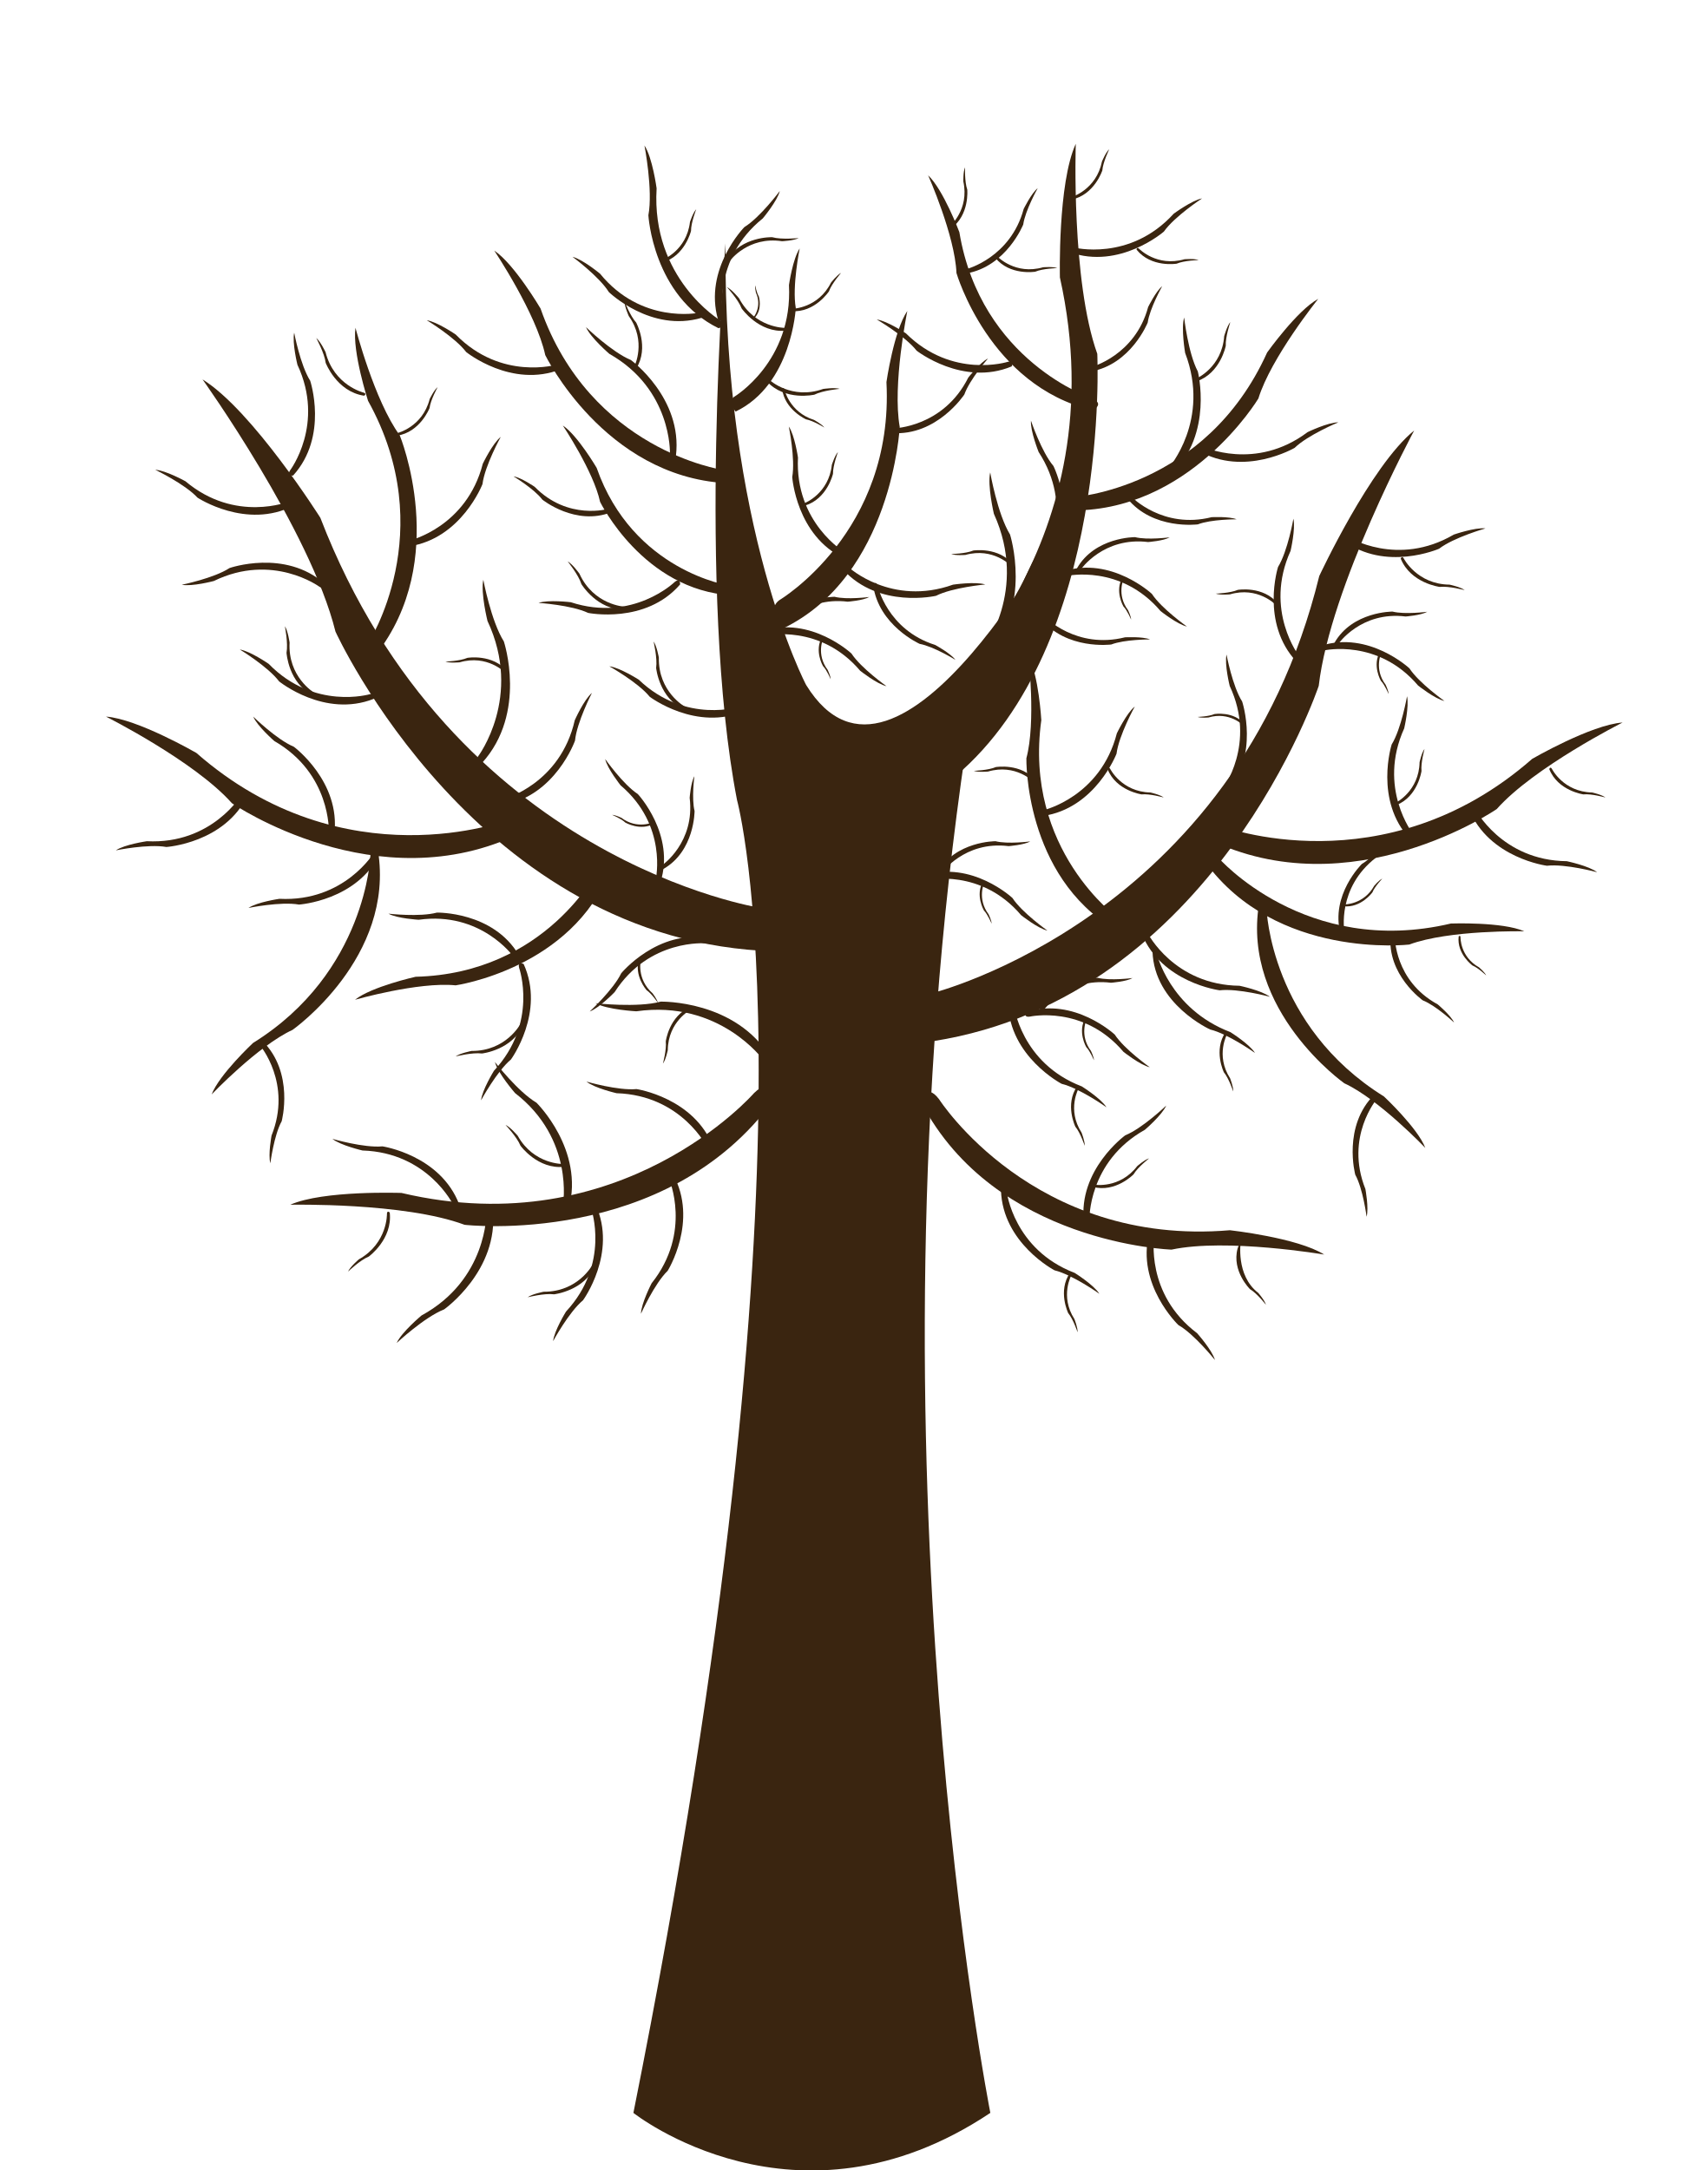
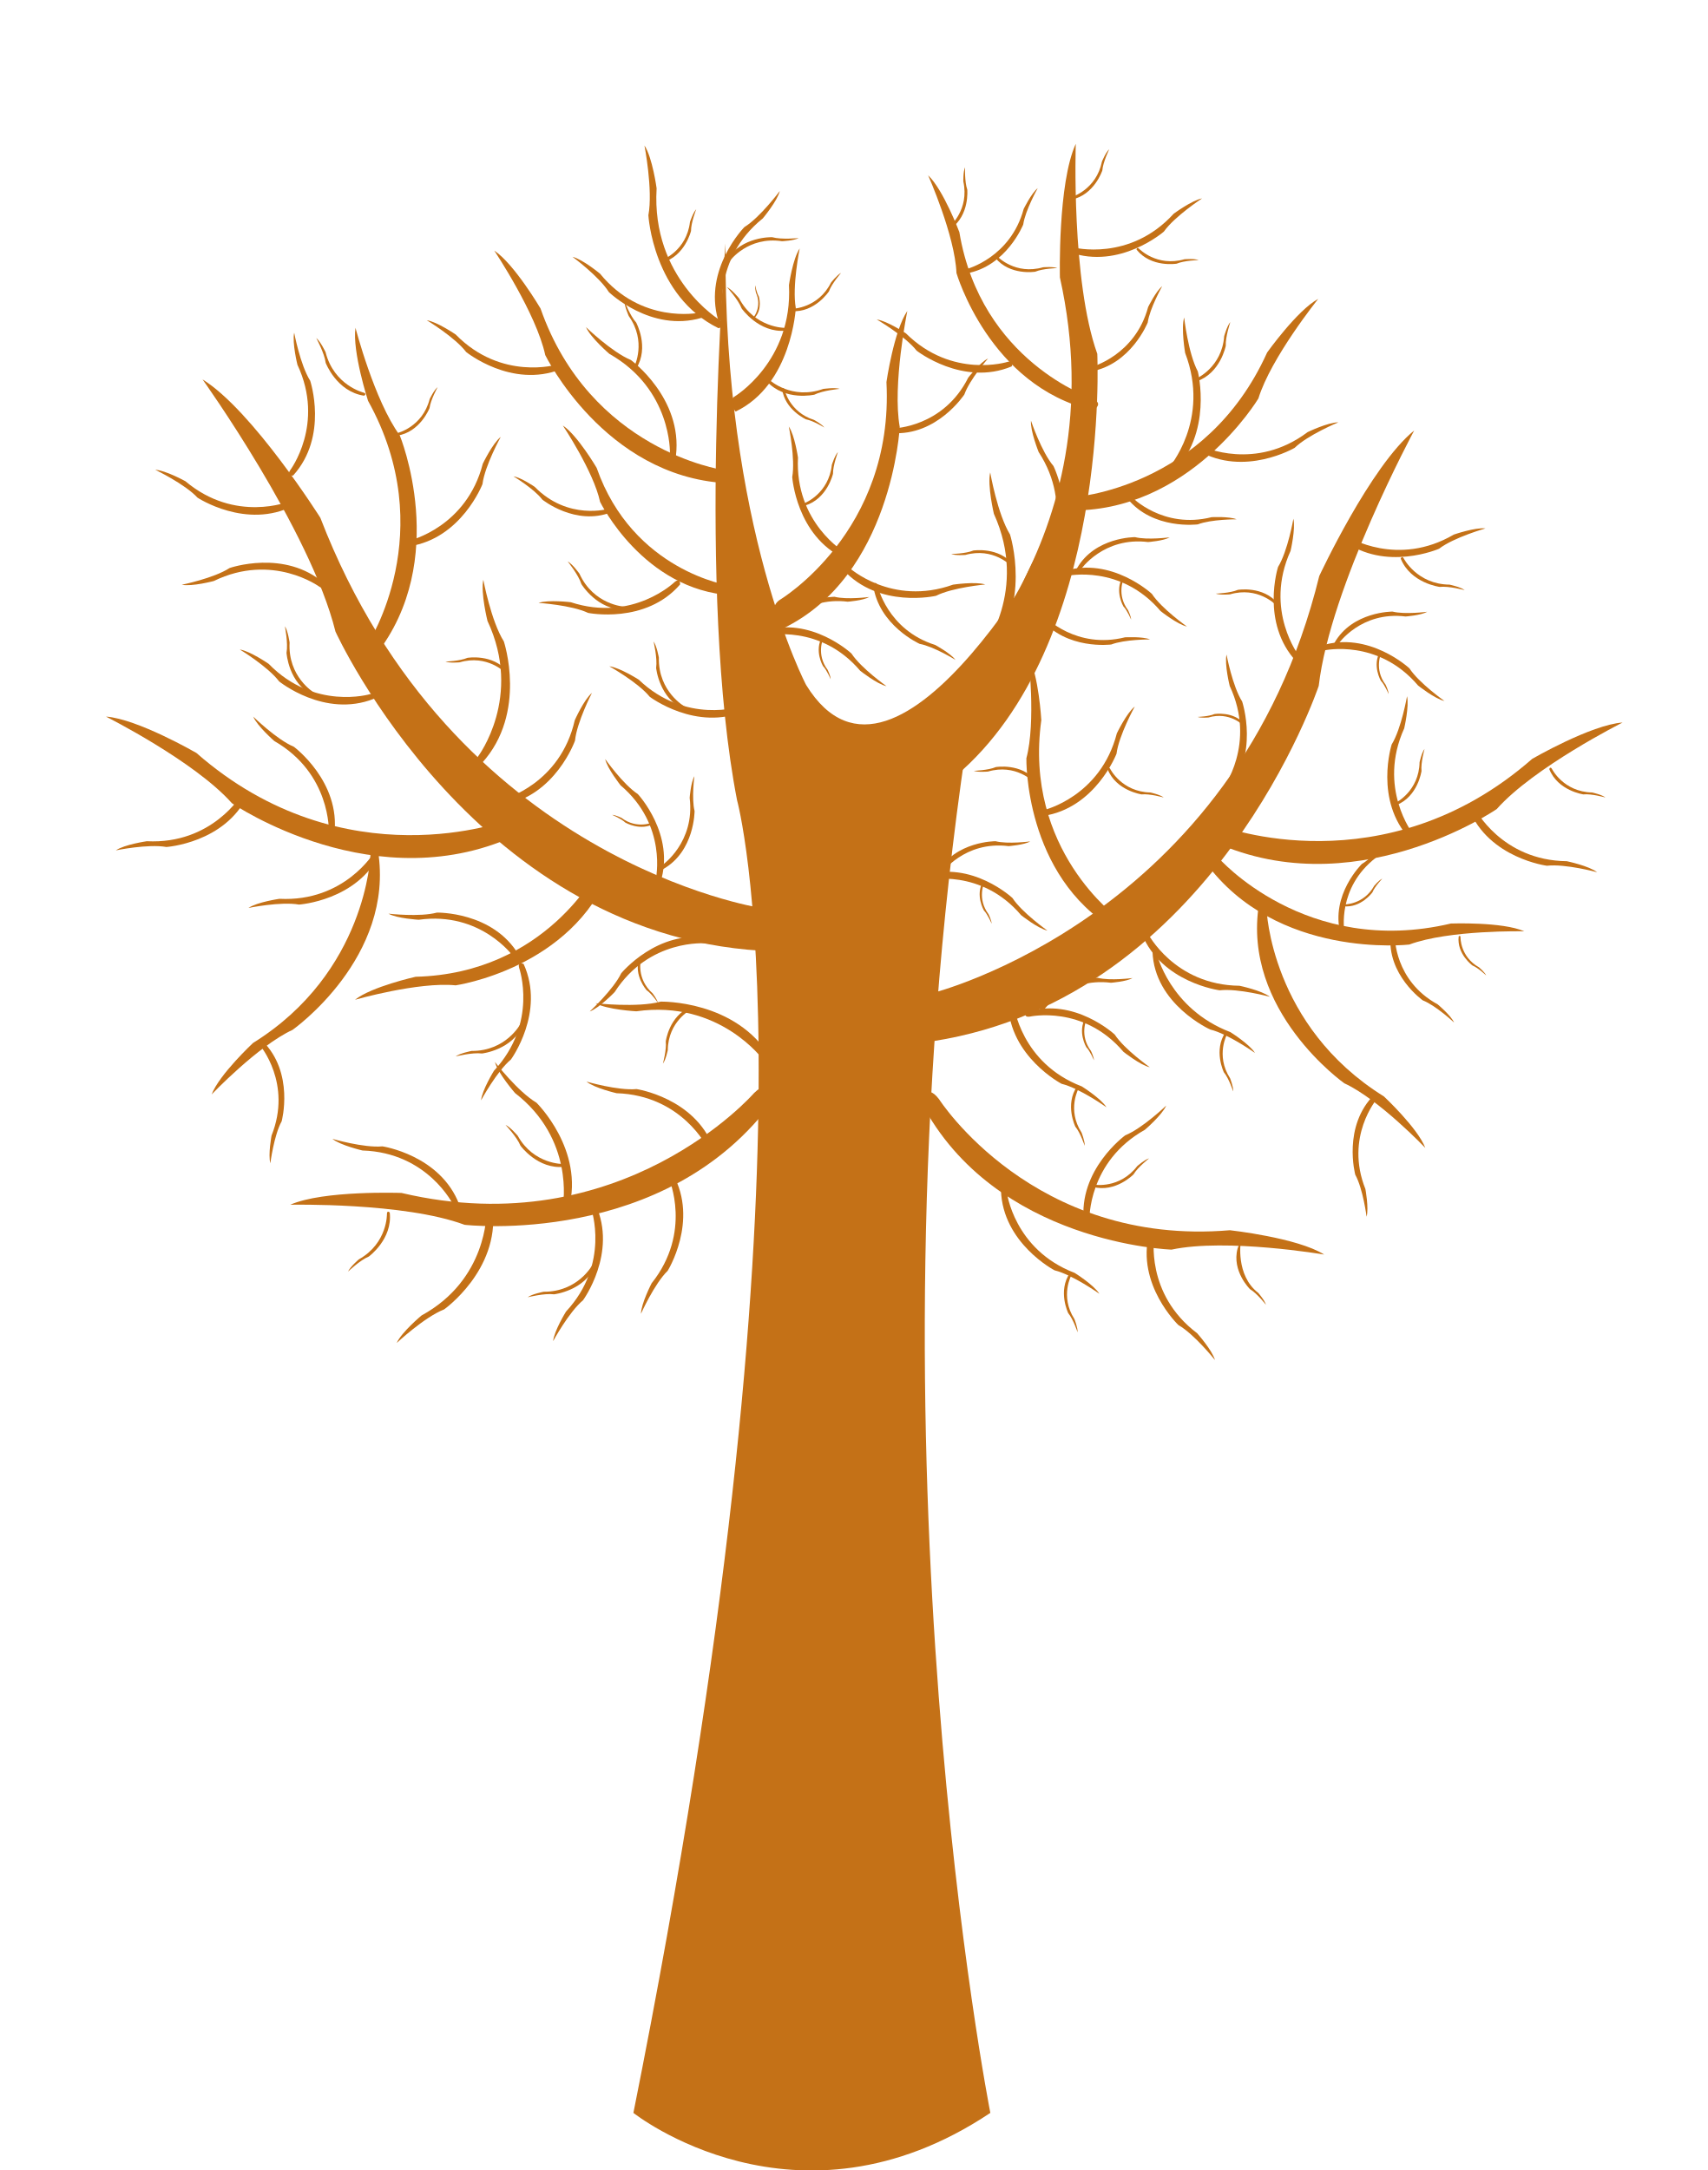
<svg xmlns="http://www.w3.org/2000/svg" width="731" height="929">
-   <path d="M333.777 256.871s49.105-29.156 45.771-93.311c0 0 3.168-21.967 8.939-30.441 0 0-6.469 31.645-3.25 49.667 0 0-3.242 63.843-50.18 86.372.001 0-7.341-7.982-1.28-12.287z" fill="#3a2510" />
-   <g fill="#3a2510">
+   <path d="M333.777 256.871s49.105-29.156 45.771-93.311c0 0 3.168-21.967 8.939-30.441 0 0-6.469 31.645-3.25 49.667 0 0-3.242 63.843-50.18 86.372.001 0-7.341-7.982-1.28-12.287z" fill="#c47117" />
+   <g fill="#c47117">
    <path d="M309.158 201.089s-56.49-8.372-77.717-69.005c0 0-11.256-19.129-19.809-24.785 0 0 17.979 26.834 21.83 44.731 0 0 25.207 51.729 77.182 54.79 0 0 5.754-4.042-1.486-5.731z" />
    <path d="M238.529 156.07s-23.83 7.138-43.409-12.856c0 0-7.975-5.465-12.394-6.115 0 0 12.051 7.262 16.877 13.609 0 0 19.504 15.746 40.57 7.35 0-.001 1.524-2.66-1.644-1.988z" />
  </g>
-   <g fill="#3a2510">
+   <g fill="#c47117">
    <path d="M312.24 250.69s-41.271-6.116-56.779-50.414c0 0-8.223-13.975-14.471-18.106 0 0 13.134 19.604 15.948 32.68 0 0 18.415 37.791 56.388 40.028 0-.001 4.203-2.954-1.086-4.188z" />
    <path d="M260.638 217.8s-17.408 5.214-31.713-9.394c0 0-5.826-3.992-9.055-4.467 0 0 8.805 5.306 12.33 9.943 0 0 14.249 11.503 29.641 5.368 0 .001 1.113-1.941-1.203-1.45z" />
  </g>
-   <g fill="#3a2510">
+   <g fill="#c47117">
    <path d="M286.84 193.943s.836-27.323-25.934-42.455c0 0-8.06-6.922-10-11.431 0 0 11.121 10.741 19.227 14.071 0 0 22.237 16.253 19.281 40.999 0 0-2.393 2.369-2.574-1.184z" />
    <path d="M271.606 156.856s5.38-10.622-2.383-21.539c0 0-1.899-4.22-1.831-6.356 0 0 2.4 6.292 4.982 9.104 0 0 5.768 10.521.029 19.735.001-.001-1.382.491-.797-.944z" />
  </g>
-   <g fill="#3a2510">
+   <g fill="#c47117">
    <path d="M500.374 200.346s18.054-20.526 7.063-49.246c0 0-1.8-10.47-.425-15.181 0 0 1.729 15.364 5.854 23.096 0 0 6.782 26.695-11.263 43.884 0 0-3.353.302-1.229-2.553z" />
    <path d="M512.263 162.056s10.914-4.759 11.887-18.119c0 0 1.225-4.463 2.639-6.065 0 0-2.158 6.379-1.959 10.191 0 0-2.26 11.783-12.553 15.229 0-.001-1.381-.502-.014-1.236z" />
  </g>
-   <g fill="#3a2510">
+   <g fill="#c47117">
    <path d="M293.23 302.516s-11.434-6.309-11.133-20.996c0 0-.883-4.998-2.263-6.893 0 0 1.706 7.186 1.101 11.327 0 0 1.266 13.098 12.154 17.908.001 0 1.557-.405.141-1.346z" />
    <path d="M317.281 302.398s-23.584 7.909-43.805-11.438c0 0-8.148-5.202-12.586-5.707 0 0 12.28 6.864 17.312 13.052 0 0 20.006 15.104 40.788 6.023 0 0 1.435-2.706-1.709-1.93z" />
  </g>
-   <g fill="#3a2510">
+   <g fill="#c47117">
    <path d="M253.615 541.57s-6.14 11.525-20.83 11.439c0 0-4.984.957-6.858 2.363 0 0 7.159-1.811 11.31-1.266 0 0 13.078-1.457 17.729-12.416-.001 0-.431-1.55-1.351-.12z" />
    <path d="M253.144 517.525s8.255 23.465-10.793 43.967c0 0-5.082 8.223-5.523 12.668 0 0 6.686-12.379 12.798-17.5 0 0 14.808-20.227 5.425-40.873-.001 0-2.727-1.397-1.907 1.738z" />
  </g>
-   <g fill="#3a2510">
+   <g fill="#c47117">
    <path d="M222.767 438.477s-6.141 11.523-20.831 11.439c0 0-4.985.955-6.858 2.363 0 0 7.159-1.813 11.31-1.268 0 0 13.077-1.457 17.729-12.415-.001.001-.43-1.549-1.35-.119z" />
    <path d="M222.296 414.43s8.255 23.466-10.794 43.966c0 0-5.082 8.225-5.522 12.67 0 0 6.685-12.381 12.798-17.502 0 0 14.808-20.224 5.426-40.873-.001.001-2.73-1.395-1.908 1.739z" />
  </g>
-   <g fill="#3a2510">
+   <g fill="#c47117">
    <path d="M134.382 296.45s-11.203-6.706-10.387-21.374c0 0-.707-5.026-2.02-6.968 0 0 1.453 7.241.702 11.358 0 0 .804 13.134 11.518 18.325.001.001 1.57-.35.187-1.341z" />
    <path d="M158.423 297.179s-23.849 7.074-43.375-12.971c0 0-7.961-5.486-12.378-6.147 0 0 12.032 7.293 16.842 13.653 0 0 19.462 15.798 40.552 7.455 0 0 1.529-2.655-1.641-1.99z" />
  </g>
-   <g fill="#3a2510">
+   <g fill="#c47117">
    <path d="M267.197 259.695s-13.037-.744-19.117-14.118c0 0-2.957-4.125-5.021-5.236 0 0 4.646 5.741 5.89 9.737 0 0 6.805 11.263 18.703 10.894 0 0 1.229-1.04-.455-1.277z" />
    <path d="M288.832 249.19s-17.847 17.33-44.442 8.627c0 0-9.598-1.166-13.817.297 0 0 14.041.879 21.253 4.283 0 0 24.569 4.969 39.384-12.204-.001 0 .122-3.062-2.378-1.003z" />
  </g>
-   <g fill="#3a2510">
+   <g fill="#c47117">
    <path d="M312.589 111.59s7.735-10.521 22.261-8.322c0 0 5.07-.229 7.127-1.352 0 0-7.346.762-11.375-.374 0 0-13.15-.44-19.33 9.734-.001 0 .2 1.595 1.317.314z" />
    <path d="M309.594 135.454s-4.792-24.41 17.009-41.956c0 0 6.213-7.407 7.289-11.742 0 0-8.396 11.288-15.184 15.477 0 0-17.564 17.883-11.252 39.666.001 0 2.499 1.773 2.138-1.445z" />
  </g>
-   <path d="M375.767 250.787s4.115 18.866 24.658 25.327c0 0 6.588 3.568 8.662 6.377 0 0-9.297-5.739-15.303-6.837 0 0-17.693-7.895-19.947-25.305.001.001 1.2-1.974 1.93.438z" fill="#3a2510" />
-   <g fill="#3a2510">
+   <path d="M375.767 250.787s4.115 18.866 24.658 25.327c0 0 6.588 3.568 8.662 6.377 0 0-9.297-5.739-15.303-6.837 0 0-17.693-7.895-19.947-25.305.001.001 1.2-1.974 1.93.438z" fill="#c47117" />
+   <g fill="#c47117">
    <path d="M525.463 442.636s-5.148 9.098 1.216 18.984c0 0 1.495 3.777 1.349 5.648 0 0-1.85-5.615-3.999-8.186 0 0-4.631-9.459.776-17.307-.001 0 1.23-.373.658.861z" />
    <path d="M495.227 408.049s5.433 23.825 31.575 33.808c0 0 8.193 5.135 10.551 8.928 0 0-11.465-8.156-19.211-10.053 0 0-23.98-10.785-24.678-33.455.001.001 1.116-2.401 1.763.772z" />
  </g>
-   <g fill="#3a2510">
+   <g fill="#c47117">
    <path d="M589.562 470.445s-13.877 16.266-4.942 38.59c0 0 1.532 8.168.512 11.867 0 0-1.532-11.994-4.849-17.99 0 0-5.619-20.795 8.289-34.449 0 0 2.619-.274.99 1.982z" />
    <path d="M542.301 389.234s1.644 49.953 50.254 80.167c0 0 14.454 13.496 17.712 22.029 0 0-19.85-20.836-34.664-27.656 0 0-43.957-30.981-36.541-76.774 0-.001 3.174-4.39 3.239 2.234z" />
  </g>
-   <g fill="#3a2510">
+   <g fill="#c47117">
    <path d="M111.324 447.556s13.877 16.266 4.943 38.588c0 0-1.533 8.168-.512 11.869 0 0 1.533-11.994 4.848-17.99 0 0 5.621-20.797-8.288-34.449 0 0-2.618-.275-.991 1.982z" />
    <path d="M158.586 366.344s-1.643 49.953-50.254 80.167c0 0-14.453 13.496-17.712 22.029 0 0 19.849-20.836 34.664-27.656 0 0 43.958-30.982 36.542-76.775 0 .001-3.174-4.388-3.24 2.235z" />
  </g>
-   <g fill="#3a2510">
+   <g fill="#c47117">
    <path d="M461.865 465.892s-5.148 9.098 1.215 18.982c0 0 1.494 3.777 1.348 5.648 0 0-1.85-5.615-3.999-8.184 0 0-4.631-9.461.776-17.307 0 0 1.23-.373.66.861z" />
    <path d="M434.106 430.428s2.956 24.701 29.099 34.683c0 0 8.191 5.135 10.549 8.93 0 0-11.465-8.156-19.211-10.053 0 0-22.215-11.607-22.914-34.277 0 0 1.83-2.456 2.477.717z" />
  </g>
-   <g fill="#3a2510">
+   <g fill="#c47117">
    <path d="M458.818 545.73s-5.148 9.1 1.215 18.984c0 0 1.496 3.777 1.35 5.648 0 0-1.851-5.615-4-8.186 0 0-4.631-9.459.776-17.307 0 0 1.231-.371.659.861z" />
    <path d="M431.06 510.267s2.955 24.701 29.098 34.684c0 0 8.192 5.135 10.55 8.928 0 0-11.465-8.154-19.21-10.051 0 0-22.217-11.607-22.916-34.277 0-.001 1.831-2.458 2.478.716z" />
  </g>
-   <path d="M363.398 242.869s18.308 16.843 44.66 7.428c0 0 9.563-1.426 13.82-.076 0 0-14.014 1.258-21.131 4.854 0 0-24.426 5.628-39.697-11.141 0 .001-.207-3.055 2.348-1.065zM302.836 491.265s-10.879-22.373-38.849-23.25c0 0-9.421-2.17-12.89-4.982 0 0 13.502 3.955 21.441 3.209 0 0 24.793 3.697 32.873 24.891.001 0-.925 2.919-2.575.132zM194.062 515.789s-10.878-22.373-38.849-23.248c0 0-9.421-2.172-12.89-4.984 0 0 13.502 3.955 21.441 3.211 0 0 24.793 3.695 32.873 24.889.001-.001-.924 2.917-2.575.132zM447.865 238.674s12.127-21.721-3.155-45.164c0 0-3.608-8.968-3.286-13.423 0 0 4.48 13.337 9.634 19.423 0 0 11.149 22.449-1.61 41.2-.001 0-2.926.911-1.583-2.036zM215.857 342.033s24.037-6.405 30.238-33.694c0 0 3.929-8.833 7.354-11.701 0 0-6.46 12.498-7.246 20.435 0 0-8.362 23.63-30.707 27.514 0-.001-2.69-1.467.361-2.554zM382.752 183.363s21.17-.418 31.833-21.717c0 0 5.04-6.505 8.452-8.182 0 0-7.875 9.021-10.135 15.422 0 0-11.707 17.837-30.967 16.515 0 0-1.926-1.758.817-2.038z" fill="#3a2510" />
-   <g fill="#3a2510">
+   <path d="M363.398 242.869s18.308 16.843 44.66 7.428c0 0 9.563-1.426 13.82-.076 0 0-14.014 1.258-21.131 4.854 0 0-24.426 5.628-39.697-11.141 0 .001-.207-3.055 2.348-1.065zM302.836 491.265s-10.879-22.373-38.849-23.25c0 0-9.421-2.17-12.89-4.982 0 0 13.502 3.955 21.441 3.209 0 0 24.793 3.697 32.873 24.891.001 0-.925 2.919-2.575.132zM194.062 515.789s-10.878-22.373-38.849-23.248c0 0-9.421-2.172-12.89-4.984 0 0 13.502 3.955 21.441 3.211 0 0 24.793 3.695 32.873 24.889.001-.001-.924 2.917-2.575.132zM447.865 238.674s12.127-21.721-3.155-45.164c0 0-3.608-8.968-3.286-13.423 0 0 4.48 13.337 9.634 19.423 0 0 11.149 22.449-1.61 41.2-.001 0-2.926.911-1.583-2.036zM215.857 342.033s24.037-6.405 30.238-33.694c0 0 3.929-8.833 7.354-11.701 0 0-6.46 12.498-7.246 20.435 0 0-8.362 23.63-30.707 27.514 0-.001-2.69-1.467.361-2.554zM382.752 183.363s21.17-.418 31.833-21.717c0 0 5.04-6.505 8.452-8.182 0 0-7.875 9.021-10.135 15.422 0 0-11.707 17.837-30.967 16.515 0 0-1.926-1.758.817-2.038z" fill="#c47117" />
+   <g fill="#c47117">
    <path d="M308.14 136.983s-29.359-17.798-27-56.348c0 0-1.783-13.224-5.206-18.35 0 0 3.714 19.059 1.681 29.876 0 0 1.922 34.54 30.014 48.345 0 0 4.13-.901.511-3.523z" />
    <path d="M298.971 133.93s-24.382 4.936-42.056-16.76c0 0-7.445-6.169-11.787-7.218 0 0 11.339 8.329 15.568 15.09 0 0 17.986 17.458 39.731 11.015.001 0 1.76-2.509-1.456-2.127zM283.716 111.213s10.244-3.918 11.704-16.168c0 0 1.315-4.054 2.684-5.471 0 0-2.256 5.778-2.234 9.294 0 0-2.576 10.747-12.194 13.48-.001.001-1.247-.518.04-1.135z" />
  </g>
-   <g fill="#3a2510">
+   <g fill="#c47117">
    <path d="M567.098 278.426s22.965-5.123 40.083 15.064c0 0 7.156 5.695 11.281 6.607 0 0-10.878-7.666-15.004-13.981 0 0-17.336-16.175-37.779-9.676 0 0-1.615 2.406 1.419 1.986z" />
    <path d="M573.082 275.586s9.719-14.006 28.753-11.659c0 0 6.61-.48 9.255-2.021 0 0-9.561 1.259-14.859-.08 0 0-17.18-.104-24.878 13.4-.001.001.319 2.075 1.729.36zM591.404 279.586s-3.209 6.798 1.879 13.551c0 0 1.273 2.629 1.268 3.979 0 0-1.625-3.928-3.303-5.657 0 0-3.824-6.538-.363-12.452 0-.001.863-.336.519.579z" />
  </g>
-   <g fill="#3a2510">
+   <g fill="#c47117">
    <path d="M440.937 435.224s22.965-5.123 40.085 15.065c0 0 7.155 5.695 11.28 6.607 0 0-10.879-7.666-15.004-13.98 0 0-17.336-16.175-37.779-9.676 0-.001-1.616 2.404 1.418 1.984z" />
    <path d="M446.923 432.385s9.718-14.008 28.753-11.659c0 0 6.607-.48 9.253-2.021 0 0-9.56 1.258-14.858-.08 0 0-17.179-.104-24.879 13.398-.001.001.319 2.076 1.731.362zM465.244 436.385s-3.21 6.798 1.879 13.55c0 0 1.273 2.629 1.268 3.979 0 0-1.625-3.928-3.303-5.656 0 0-3.824-6.539-.363-12.453-.001 0 .863-.336.519.58z" />
  </g>
-   <g fill="#3a2510">
+   <g fill="#c47117">
    <path d="M397.121 376.733s22.965-5.122 40.084 15.064c0 0 7.156 5.695 11.28 6.608 0 0-10.878-7.667-15.003-13.981 0 0-17.336-16.176-37.78-9.677 0 0-1.616 2.406 1.419 1.986z" />
    <path d="M403.105 373.893s9.719-14.006 28.752-11.659c0 0 6.609-.479 9.254-2.019 0 0-9.559 1.258-14.857-.082 0 0-17.18-.104-24.879 13.4 0 0 .319 2.075 1.73.36zM421.427 377.895s-3.21 6.797 1.879 13.549c0 0 1.272 2.63 1.268 3.979 0 0-1.626-3.928-3.304-5.656 0 0-3.824-6.538-.363-12.453 0-.001.863-.336.52.581z" />
  </g>
-   <g fill="#3a2510">
+   <g fill="#c47117">
    <path d="M280.795 376.31s5.12-22.965-15.068-40.083c0 0-5.695-7.156-6.609-11.279 0 0 7.668 10.877 13.982 15.002 0 0 16.176 17.333 9.68 37.778-.001 0-2.405 1.616-1.985-1.418z" />
    <path d="M283.632 370.324s14.007-9.719 11.658-28.754c0 0 .479-6.607 2.018-9.253 0 0-1.257 9.56.082 14.858 0 0 .105 17.179-13.397 24.879 0 .001-2.074-.317-.361-1.73zM279.63 352.003s-6.797 3.21-13.548-1.878c0 0-2.63-1.272-3.98-1.268 0 0 3.929 1.626 5.658 3.304 0 0 6.538 3.824 12.452.361 0 .001.335-.862-.582-.519z" />
  </g>
-   <g fill="#3a2510">
+   <g fill="#c47117">
    <path d="M456.841 246.553s22.965-5.123 40.083 15.064c0 0 7.155 5.695 11.28 6.607 0 0-10.877-7.665-15.003-13.98 0 0-17.337-16.175-37.78-9.676 0 .001-1.615 2.405 1.42 1.985z" />
    <path d="M462.825 243.714s9.718-14.008 28.753-11.659c0 0 6.609-.48 9.254-2.021 0 0-9.561 1.258-14.858-.081 0 0-17.18-.104-24.879 13.4 0 0 .319 2.075 1.73.361zM481.146 247.715s-3.209 6.797 1.879 13.549c0 0 1.273 2.629 1.268 3.979 0 0-1.625-3.928-3.303-5.656 0 0-3.824-6.538-.362-12.453 0-.001.862-.336.518.581z" />
  </g>
-   <g fill="#3a2510">
+   <g fill="#c47117">
    <path d="M328.211 272.09s22.965-5.122 40.084 15.064c0 0 7.156 5.695 11.281 6.608 0 0-10.879-7.667-15.004-13.981 0 0-17.336-16.176-37.779-9.677 0 .001-1.617 2.407 1.418 1.986z" />
    <path d="M334.195 269.25s9.719-14.006 28.753-11.659c0 0 6.608-.479 9.255-2.02 0 0-9.561 1.258-14.859-.081 0 0-17.18-.104-24.879 13.4 0 .001.32 2.075 1.73.36zM352.517 273.251s-3.209 6.798 1.879 13.55c0 0 1.273 2.63 1.268 3.979 0 0-1.625-3.928-3.303-5.656 0 0-3.824-6.538-.363-12.453 0 0 .863-.336.519.58z" />
  </g>
-   <g fill="#3a2510">
+   <g fill="#c47117">
    <path d="M361.705 236.451s-21.422-12.646-20.039-40.596c0 0-1.402-9.566-3.926-13.25 0 0 2.852 13.776 1.47 21.63 0 0 1.685 25.01 22.154 34.772 0 0 2.985-.686.341-2.556z" />
    <path d="M344.648 215.324s10.197-4.035 11.515-16.303c0 0 1.268-4.069 2.62-5.501 0 0-2.188 5.805-2.125 9.319 0 0-2.451 10.776-12.037 13.621 0 .001-1.253-.503.027-1.136z" />
  </g>
-   <path d="M314.322 169.886s25.199-14.962 23.488-47.885c0 0 1.625-11.273 4.588-15.623 0 0-3.32 16.239-1.668 25.488 0 0-1.664 32.764-25.752 44.325 0 .001-3.767-4.095-.656-6.305z" fill="#3a2510" />
-   <path d="M335.933 140.356s-12.766.047-19.492-12.642c0 0-3.131-3.849-5.211-4.812 0 0 4.875 5.326 6.327 9.152 0 0 7.308 10.586 18.897 9.518.001 0 1.137-1.085-.521-1.216zM335.871 166.764s2.111 9.682 12.652 12.998c0 0 3.383 1.831 4.446 3.272 0 0-4.771-2.946-7.853-3.509 0 0-9.081-4.052-10.237-12.985.001 0 .617-1.012.992.224z" fill="#3a2510" />
-   <path d="M329.522 162.7s9.396 8.644 22.919 3.812c0 0 4.908-.73 7.092-.039 0 0-7.191.646-10.844 2.492 0 0-12.535 2.888-20.372-5.718 0 0-.105-1.568 1.205-.547zM339.455 132.162s10.863-.214 16.336-11.145c0 0 2.586-3.338 4.338-4.197 0 0-4.043 4.629-5.202 7.913 0 0-6.007 9.153-15.892 8.476 0 0-.988-.902.42-1.047zM322.867 135.518s3.438-4.458.798-10.213c0 0-.51-2.127-.29-3.113 0 0 .56 3.135 1.51 4.667 0 0 1.748 5.396-1.731 9.167-.001 0-.686.106-.287-.508z" fill="#3a2510" />
-   <g fill="#3a2510">
+   <path d="M314.322 169.886s25.199-14.962 23.488-47.885c0 0 1.625-11.273 4.588-15.623 0 0-3.32 16.239-1.668 25.488 0 0-1.664 32.764-25.752 44.325 0 .001-3.767-4.095-.656-6.305z" fill="#c47117" />
+   <path d="M335.933 140.356s-12.766.047-19.492-12.642c0 0-3.131-3.849-5.211-4.812 0 0 4.875 5.326 6.327 9.152 0 0 7.308 10.586 18.897 9.518.001 0 1.137-1.085-.521-1.216zM335.871 166.764s2.111 9.682 12.652 12.998c0 0 3.383 1.831 4.446 3.272 0 0-4.771-2.946-7.853-3.509 0 0-9.081-4.052-10.237-12.985.001 0 .617-1.012.992.224z" fill="#c47117" />
+   <path d="M329.522 162.7s9.396 8.644 22.919 3.812c0 0 4.908-.73 7.092-.039 0 0-7.191.646-10.844 2.492 0 0-12.535 2.888-20.372-5.718 0 0-.105-1.568 1.205-.547zM339.455 132.162s10.863-.214 16.336-11.145c0 0 2.586-3.338 4.338-4.197 0 0-4.043 4.629-5.202 7.913 0 0-6.007 9.153-15.892 8.476 0 0-.988-.902.42-1.047zM322.867 135.518s3.438-4.458.798-10.213c0 0-.51-2.127-.29-3.113 0 0 .56 3.135 1.51 4.667 0 0 1.748 5.396-1.731 9.167-.001 0-.686.106-.287-.508z" fill="#c47117" />
+   <g fill="#c47117">
    <path d="M402.086 470.603s40.417 63.227 124.529 56.07c0 0 28.986 3.209 40.367 10.42 0 0-41.84-7.123-65.37-2.117 0 0-75.577-2.404-107.198-63.072 0 0 1.754-9.074 7.672-1.301z" />
    <path d="M466.443 522.218s-.665-24.867 23.75-38.543c0 0 7.358-6.271 9.141-10.367 0 0-10.158 9.736-17.547 12.736 0 0-20.293 14.713-17.691 37.242-.001 0 2.167 2.167 2.347-1.068zM494.215 529.349s-4.013 24.551 18.333 41.396c0 0 6.444 7.205 7.656 11.506 0 0-8.75-11.018-15.665-14.988 0 0-18.124-17.316-12.506-39.289.001 0 2.442-1.851 2.182 1.375zM531.257 531.56s-2.302 14.389 7.466 21.926c0 0 2.805 3.209 3.318 5.109 0 0-3.803-4.9-6.832-6.686 0 0-7.902-7.725-5.317-17.381-.001.001 1.496-4.388 1.365-2.968z" />
    <path d="M468.586 507.179s10.808 1.857 18.316-7.932c0 0 3.199-2.814 5.1-3.334 0 0-4.889 3.818-6.664 6.852 0 0-7.701 7.928-17.367 5.369-.001 0-.807-1.082.615-.955z" />
  </g>
-   <g fill="#3a2510">
+   <g fill="#c47117">
    <path d="M286.462 504.732s9.991 22.783-7.466 44.654c0 0-4.451 8.582-4.557 13.047 0 0 5.737-12.846 11.449-18.41 0 0 13.249-21.279 2.344-41.166 0 0-2.823-1.187-1.77 1.875z" />
    <path d="M322.88 467.933s-56.573 65.063-150.965 42.777c0 0-33.485-1.23-47.634 5.053 0 0 48.752-1.059 74.652 8.592 0 0 86.3 9.979 132.447-53.652.001 0-.468-10.608-8.5-2.77z" />
    <path d="M241.051 515.769s4.938-28.15-20.509-47.801c0 0-7.307-8.365-8.645-13.318 0 0 9.906 12.773 17.799 17.426 0 0 20.59 20.137 13.843 45.305.001 0-2.828 2.093-2.488-1.612zM208.286 519.203s.432 28.578-27.8 43.963c0 0-8.537 7.105-10.639 11.787 0 0 11.8-11.047 20.328-14.396 0 0 23.51-16.633 20.822-42.551.001 0-2.462-2.516-2.711 1.197zM165.679 519.627s.332 12.596-12.037 19.52c0 0-3.729 3.174-4.631 5.25 0 0 5.146-4.93 8.889-6.449 0 0 10.283-7.449 8.969-18.861 0-.001-1.1-1.099-1.19.54z" />
    <path d="M241.146 498.316s-12.596.295-19.484-12.094c0 0-3.162-3.738-5.234-4.648 0 0 4.914 5.162 6.422 8.91 0 0 7.418 10.303 18.834 9.023-.001 0 1.101-1.095-.538-1.191z" />
  </g>
-   <g fill="#3a2510">
+   <g fill="#c47117">
    <path d="M295.847 432.205s-9.79 5.014-9.922 17.384c0 0-.872 4.184-2.084 5.742 0 0 1.624-6.004 1.223-9.506 0 0 1.406-10.993 10.699-14.759 0 .001 1.301.384.084 1.139z" />
    <path d="M326.841 453.806s-18.75-25.946-54.396-20.855c0 0-12.424-.664-17.445-3.46 0 0 17.991 2.019 27.891-.685 0 0 32.246-.811 47.187 24.261-.001.001-.528 3.907-3.237.739z" />
  </g>
-   <g fill="#3a2510">
+   <g fill="#c47117">
    <path d="M400.088 299.718s79.109-67.065 53.729-180.938c0 0-.974-40.294 6.795-57.217 0 0-2.007 58.623 9.209 89.921 0 0 5.983 124.433-60.734 180.821 0 0-18.55-23.044-8.999-32.587z" />
    <path d="M459.123 212.91s57.004-3.435 83.416-61.996c0 0 12.875-18.078 21.887-22.971 0 0-20.242 25.171-25.633 42.667 0 0-29.604 49.344-81.646 47.881-.001 0-5.384-4.527 1.976-5.581zM467.406 170.462s-47.42-15.662-56.641-71.079c0 0-6.838-18.163-13.36-24.315 0 0 11.477 25.809 12.118 41.806 0 0 13.982 48.338 58.305 58.749 0 0 5.562-2.623-.422-5.161z" />
    <path d="M431.479 154.905s-23.72 7.496-43.598-12.201c0 0-8.058-5.345-12.485-5.928 0 0 12.158 7.079 17.08 13.354 0 0 19.738 15.451 40.677 6.737 0 0 1.483-2.681-1.674-1.962zM459.619 105.928s24.074 6.267 42.912-14.426c0 0 7.771-5.752 12.164-6.562 0 0-11.779 7.694-16.371 14.214 0 0-18.918 16.445-40.277 8.818 0 .001-1.618-2.601 1.572-2.044zM467.302 157.117s18.684-4.887 24.293-25.677c0 0 3.296-6.73 6.018-8.917 0 0-5.354 9.524-6.203 15.569 0 0-7.161 18.004-24.464 20.971 0 .001-2.023-1.116.356-1.946zM484.503 212.711s13.37 13.932 34.261 8.7c0 0 7.482-.403 10.719.907 0 0-10.926-.033-16.619 2.17 0 0-19.211 2.522-30.234-11.141-.001.001-.011-2.309 1.873-.636zM447.444 264.137s13.372 13.932 34.263 8.699c0 0 7.48-.402 10.717.908 0 0-10.924-.033-16.619 2.172 0 0-19.209 2.521-30.232-11.143-.001.001-.013-2.309 1.871-.636zM414.007 115.14s18.682-4.886 24.293-25.676c0 0 3.295-6.731 6.018-8.917 0 0-5.354 9.523-6.205 15.569 0 0-7.161 18.005-24.465 20.97 0 0-2.021-1.116.359-1.946zM515.027 191.204s22.493 10.626 44.846-6.211c0 0 8.703-4.209 13.169-4.189 0 0-13.001 5.375-18.725 10.929 0 0-21.643 12.647-41.215 1.188 0 0-1.106-2.855 1.925-1.717zM458.892 84.326s10.521-3.103 12.938-15.199c0 0 1.63-3.938 3.105-5.243 0 0-2.701 5.583-2.957 9.091 0 0-3.412 10.511-13.215 12.48 0 0-1.203-.615.129-1.129zM406.73 96.804s8.386-7.069 5.736-19.118c0 0-.092-4.262.734-6.049 0 0-.229 6.198.947 9.512 0 0 1.102 10.996-7.082 16.741 0 0-1.349-.079-.335-1.086z" />
    <path d="M487.703 106.474s7.586 7.921 19.443 4.513c0 0 4.246-.36 6.082.352 0 0-6.2.163-9.432 1.547 0 0-10.904 1.795-17.156-6.008 0-.001-.01-1.351 1.063-.404zM427.165 109.907s7.586 7.923 19.442 4.515c0 0 4.248-.362 6.084.351 0 0-6.201.163-9.434 1.547 0 0-10.903 1.796-17.155-6.008 0 0-.01-1.351 1.063-.405zM432.834 242.215s-7.56-7.988-19.469-4.644c0 0-4.261.337-6.099-.389 0 0 6.22-.125 9.468-1.494 0 0 10.946-1.735 17.17 6.127 0 0 0 1.357-1.07.4z" />
    <path d="M420.8 278.028s19.641-25.279 4.748-58.064c0 0-2.851-12.11-1.575-17.717 0 0 3.112 17.836 8.486 26.579 0 0 9.828 30.721-10.042 52.1.001-.001-3.896.59-1.617-2.898z" />
  </g>
-   <g fill="#3a2510">
+   <g fill="#c47117">
    <path d="M478.754 393.018s-40.602-29.075-32.897-84.723c0 0-1.116-19.377-5.511-27.191 0 0 3.268 28.055-.885 43.517 0 0-1.049 50.309 38.16 73.449 0 0 6.092-.847 1.133-5.052zM556.308 280.95s-15.279-19.63-3.729-45.118c0 0 2.207-9.413 1.215-13.768 0 0-2.408 13.862-6.578 20.66 0 0-7.619 23.879 7.834 40.479 0 0 3.032.457 1.258-2.253zM577.203 229.853s21.115 13.152 45.262-.989c0 0 9.131-3.176 13.566-2.641 0 0-13.536 3.837-19.863 8.692 0 0-22.957 10.063-41.076-3.579-.001 0-.769-2.965 2.111-1.483z" />
    <path d="M447.007 346.784s24.211-5.722 31.184-32.822c0 0 4.179-8.718 7.682-11.488 0 0-6.813 12.31-7.822 20.221 0 0-9.029 23.383-31.476 26.632 0-.001-2.647-1.543.432-2.543zM491.428 399.55s11.324 22.149 39.306 22.465c0 0 9.463 1.981 12.988 4.725 0 0-13.578-3.684-21.502-2.78 0 0-24.861-3.198-33.364-24.225 0 0 .866-2.938 2.572-.185zM601.036 239.077s5.653 11.056 19.62 11.214c0 0 4.723.988 6.482 2.357 0 0-6.777-1.838-10.732-1.387 0 0-12.41-1.597-16.654-12.092 0 .001.432-1.465 1.284-.092z" />
    <path d="M475.355 329.172s4.881 9.821 17.215 10.1c0 0 4.161.921 5.702 2.147 0 0-5.968-1.691-9.464-1.333 0 0-10.945-1.534-14.59-10.845 0 0 .399-1.292 1.137-.069zM522.531 353.543s70.034 26.95 133.523-28.684c0 0 25.244-14.603 38.686-15.543 0 0-37.917 19.07-53.895 37.055 0 0-62.286 42.872-123.722 12.768 0 0-3.968-8.348 5.408-5.596z" />
    <path d="M604.959 356.948s-15.279-19.631-3.729-45.119c0 0 2.207-9.413 1.215-13.767 0 0-2.408 13.861-6.578 20.658 0 0-7.619 23.881 7.834 40.48 0 .001 3.031.458 1.258-2.252zM631.552 346.225s11.324 22.149 39.307 22.465c0 0 9.463 1.981 12.987 4.724 0 0-13.579-3.683-21.502-2.779 0 0-24.86-3.199-33.366-24.225 0-.001.868-2.938 2.574-.185zM664.486 329.172s4.882 9.821 17.215 10.1c0 0 4.162.921 5.703 2.147 0 0-5.969-1.691-9.465-1.333 0 0-10.945-1.534-14.59-10.845 0 0 .399-1.292 1.137-.069z" />
    <path d="M597.766 343.568s9.806-4.912 10.048-17.247c0 0 .907-4.163 2.131-5.708 0 0-1.674 5.973-1.305 9.469 0 0-1.502 10.949-10.801 14.62 0-.001-1.292-.393-.073-1.134zM521.615 367.145s37.329 42.93 99.611 28.225c0 0 22.095-.811 31.431 3.335 0 0-32.168-.698-49.257 5.669 0 0-56.944 6.585-87.395-35.401.001-.001.309-7.001 5.61-1.828z" />
    <path d="M575.609 398.708s-3.26-18.574 13.531-31.541c0 0 4.822-5.52 5.703-8.788 0 0-6.536 8.428-11.744 11.498 0 0-13.586 13.287-9.133 29.894 0 0 1.867 1.382 1.643-1.063zM597.228 400.974s-.285 18.856 18.344 29.009c0 0 5.632 4.688 7.02 7.777 0 0-7.786-7.289-13.413-9.5 0 0-15.513-10.974-13.738-28.075 0 0 1.622-1.66 1.787.789zM625.341 401.254s-.219 8.311 7.942 12.879c0 0 2.46 2.096 3.056 3.464 0 0-3.396-3.253-5.865-4.254 0 0-6.785-4.916-5.917-12.446 0 0 .725-.724.784.357z" />
    <path d="M575.545 387.193s8.313.194 12.857-7.98c0 0 2.087-2.467 3.453-3.067 0 0-3.242 3.406-4.236 5.879 0 0-4.895 6.799-12.428 5.954 0 0-.726-.723.354-.786zM442.517 334.699s-7.637-7.872-19.472-4.389c0 0-4.245.389-6.085-.313 0 0 6.199-.203 9.422-1.607 0 0 10.893-1.865 17.195 5.898.001.001.014 1.352-1.06.411zM546.118 258.839s-7.636-7.872-19.471-4.39c0 0-4.244.389-6.085-.312 0 0 6.2-.203 9.422-1.607 0 0 10.894-1.865 17.195 5.897 0 .001.014 1.352-1.061.412z" />
    <g>
      <path d="M532.261 310.504s-5.818-5.998-14.836-3.344c0 0-3.234.296-4.639-.238 0 0 4.727-.154 7.181-1.226 0 0 8.3-1.421 13.103 4.495 0 .001.012 1.03-.809.313z" />
      <path d="M523.457 337.828s14.686-19.393 3.061-44.162c0 0-2.279-9.176-1.363-13.447 0 0 2.531 13.523 6.697 20.115 0 0 7.758 23.25-7.139 39.681 0 0-2.956.485-1.256-2.187z" />
    </g>
    <path d="M398.982 425.215s129.987-32.275 165.877-178.603c0 0 21.965-47.188 40.656-62.32 0 0-35.922 66.691-40.879 109.34 0 0-44.533 133.255-165.174 152.116.001 0-17.001-14.963-.48-20.533z" />
  </g>
-   <g fill="#3a2510">
+   <g fill="#c47117">
    <path d="M217.59 351.011s-70.035 26.952-133.523-28.683c0 0-25.246-14.603-38.686-15.543 0 0 37.916 19.07 53.895 37.054 0 0 62.285 42.873 123.721 12.77-.001 0 3.968-8.349-5.407-5.598zM157.542 275.518s31.263-47.79.036-103.932c0 0-6.822-21.119-5.371-31.269 0 0 8.119 31.263 18.941 46.029 0 0 21.924 53.202-10.309 94.089.001.001-6.845 1.616-3.297-4.917zM256.224 371.986s-22.117 44.773-78.279 46.179c0 0-18.939 4.239-25.94 9.841 0 0 27.155-7.768 43.085-6.173 0 0 49.816-7.107 66.305-49.546-.001 0-1.823-5.875-5.171-.301z" />
    <path d="M155.674 168.077s-12.691-3.072-16.274-17.318c0 0-2.168-4.589-4-6.053 0 0 3.541 6.481 4.049 10.637 0 0 4.673 12.301 16.445 14.071 0 0 1.395-.802-.22-1.337zM136.758 251.186s-20.056-14.719-45.206-2.449c0 0-9.347 2.473-13.728 1.603 0 0 13.788-2.799 20.464-7.16 0 0 23.656-8.292 40.687 6.688 0 0 .542 3.013-2.217 1.318zM103.486 340.151s-12.676 21.404-40.624 19.984c0 0-9.567 1.392-13.255 3.91 0 0 13.781-2.834 21.633-1.441 0 0 25.012-1.65 34.803-22.108 0-.001-.684-2.986-2.557-.345zM160.267 364.808s-12.676 21.404-40.625 19.983c0 0-9.566 1.392-13.256 3.91 0 0 13.781-2.834 21.634-1.441 0 0 25.012-1.65 34.802-22.109 0 0-.683-2.986-2.555-.343zM123.832 214.676s-23.041 9.381-44.439-8.652c0 0-8.461-4.679-12.922-4.903 0 0 12.689 6.077 18.101 11.936 0 0 20.917 13.812 41.088 3.44-.001-.001 1.261-2.792-1.828-1.821zM175.535 231.349s24.21-5.721 31.184-32.822c0 0 4.178-8.718 7.682-11.487 0 0-6.813 12.309-7.822 20.221 0 0-9.029 23.382-31.477 26.631-.001-.001-2.647-1.543.433-2.543zM170.142 185.397s10.737-2.538 13.83-14.559c0 0 1.854-3.867 3.408-5.096 0 0-3.021 5.46-3.47 8.969 0 0-4.005 10.371-13.961 11.813.001 0-1.174-.684.193-1.127zM140.797 356.037s.926-24.859-23.344-38.791c0 0-7.293-6.347-9.031-10.461 0 0 10.055 9.841 17.411 12.92 0 0 20.138 14.924 17.3 37.426-.001 0-2.192 2.142-2.336-1.094zM124.223 201.336s15.019-19.831 3.132-45.164c0 0-2.333-9.383-1.396-13.75 0 0 2.59 13.828 6.851 20.57 0 0 7.934 23.777-7.3 40.58-.001 0-3.024.498-1.287-2.236zM216.265 287.941s-7.635-7.873-19.471-4.39c0 0-4.244.389-6.084-.313 0 0 6.199-.202 9.422-1.606 0 0 10.893-1.865 17.194 5.897.001 0 .014 1.352-1.061.412z" />
    <path d="M204.709 323.798s19.272-25.449 4.019-57.956c0 0-2.992-12.039-1.79-17.645 0 0 3.323 17.746 8.789 26.397 0 0 10.182 30.511-9.368 52.072-.001.001-3.879.64-1.65-2.868zM274.382 410.917s-1.992 8.116 5.047 14.349c0 0 1.969 2.583 2.261 4.055 0 0-2.64-3.921-4.851-5.433 0 0-5.612-6.278-3.15-13.489 0 0 .866-.555.693.518z" />
    <path d="M302.213 403.867s-24.231-2.145-39.046 20.86c0 0-6.563 6.805-10.668 8.298 0 0 10.112-9.328 13.485-16.359 0 0 15.58-18.92 37.413-15.024 0 0 1.983 2.246-1.184 2.225zM219.719 409.383s-13.898-19.342-40.431-15.624c0 0-9.242-.518-12.973-2.607 0 0 13.383 1.536 20.752-.456 0 0 23.992-.54 35.061 18.143.001-.001-.398 2.905-2.409.544z" />
    <path d="M325.756 388.703S193.823 368.656 137.16 221.664c0 0-29.051-46.022-50.445-59.234 0 0 46.115 64.396 56.924 107.97 0 0 60.637 133.345 188.264 136.878 0 0 11.729-14.993-6.147-18.575z" />
  </g>
-   <path d="M271.203 904.547s69.775 55.471 152.828 0c0 0-55.461-281.008-10.476-584.201 0 0 21.706-82.134 43.591-101.854 0 0-72.555 138.829-111.994 74.74 0 0-35.525-67.069-34.51-188.99 0 0-12.325 149.55 4.93 238.289 0-.001 39.439 142.969-44.369 562.016z" fill="#3a2510" />
+   <path d="M271.203 904.547s69.775 55.471 152.828 0c0 0-55.461-281.008-10.476-584.201 0 0 21.706-82.134 43.591-101.854 0 0-72.555 138.829-111.994 74.74 0 0-35.525-67.069-34.51-188.99 0 0-12.325 149.55 4.93 238.289 0-.001 39.439 142.969-44.369 562.016z" fill="#c47117" />
</svg>
